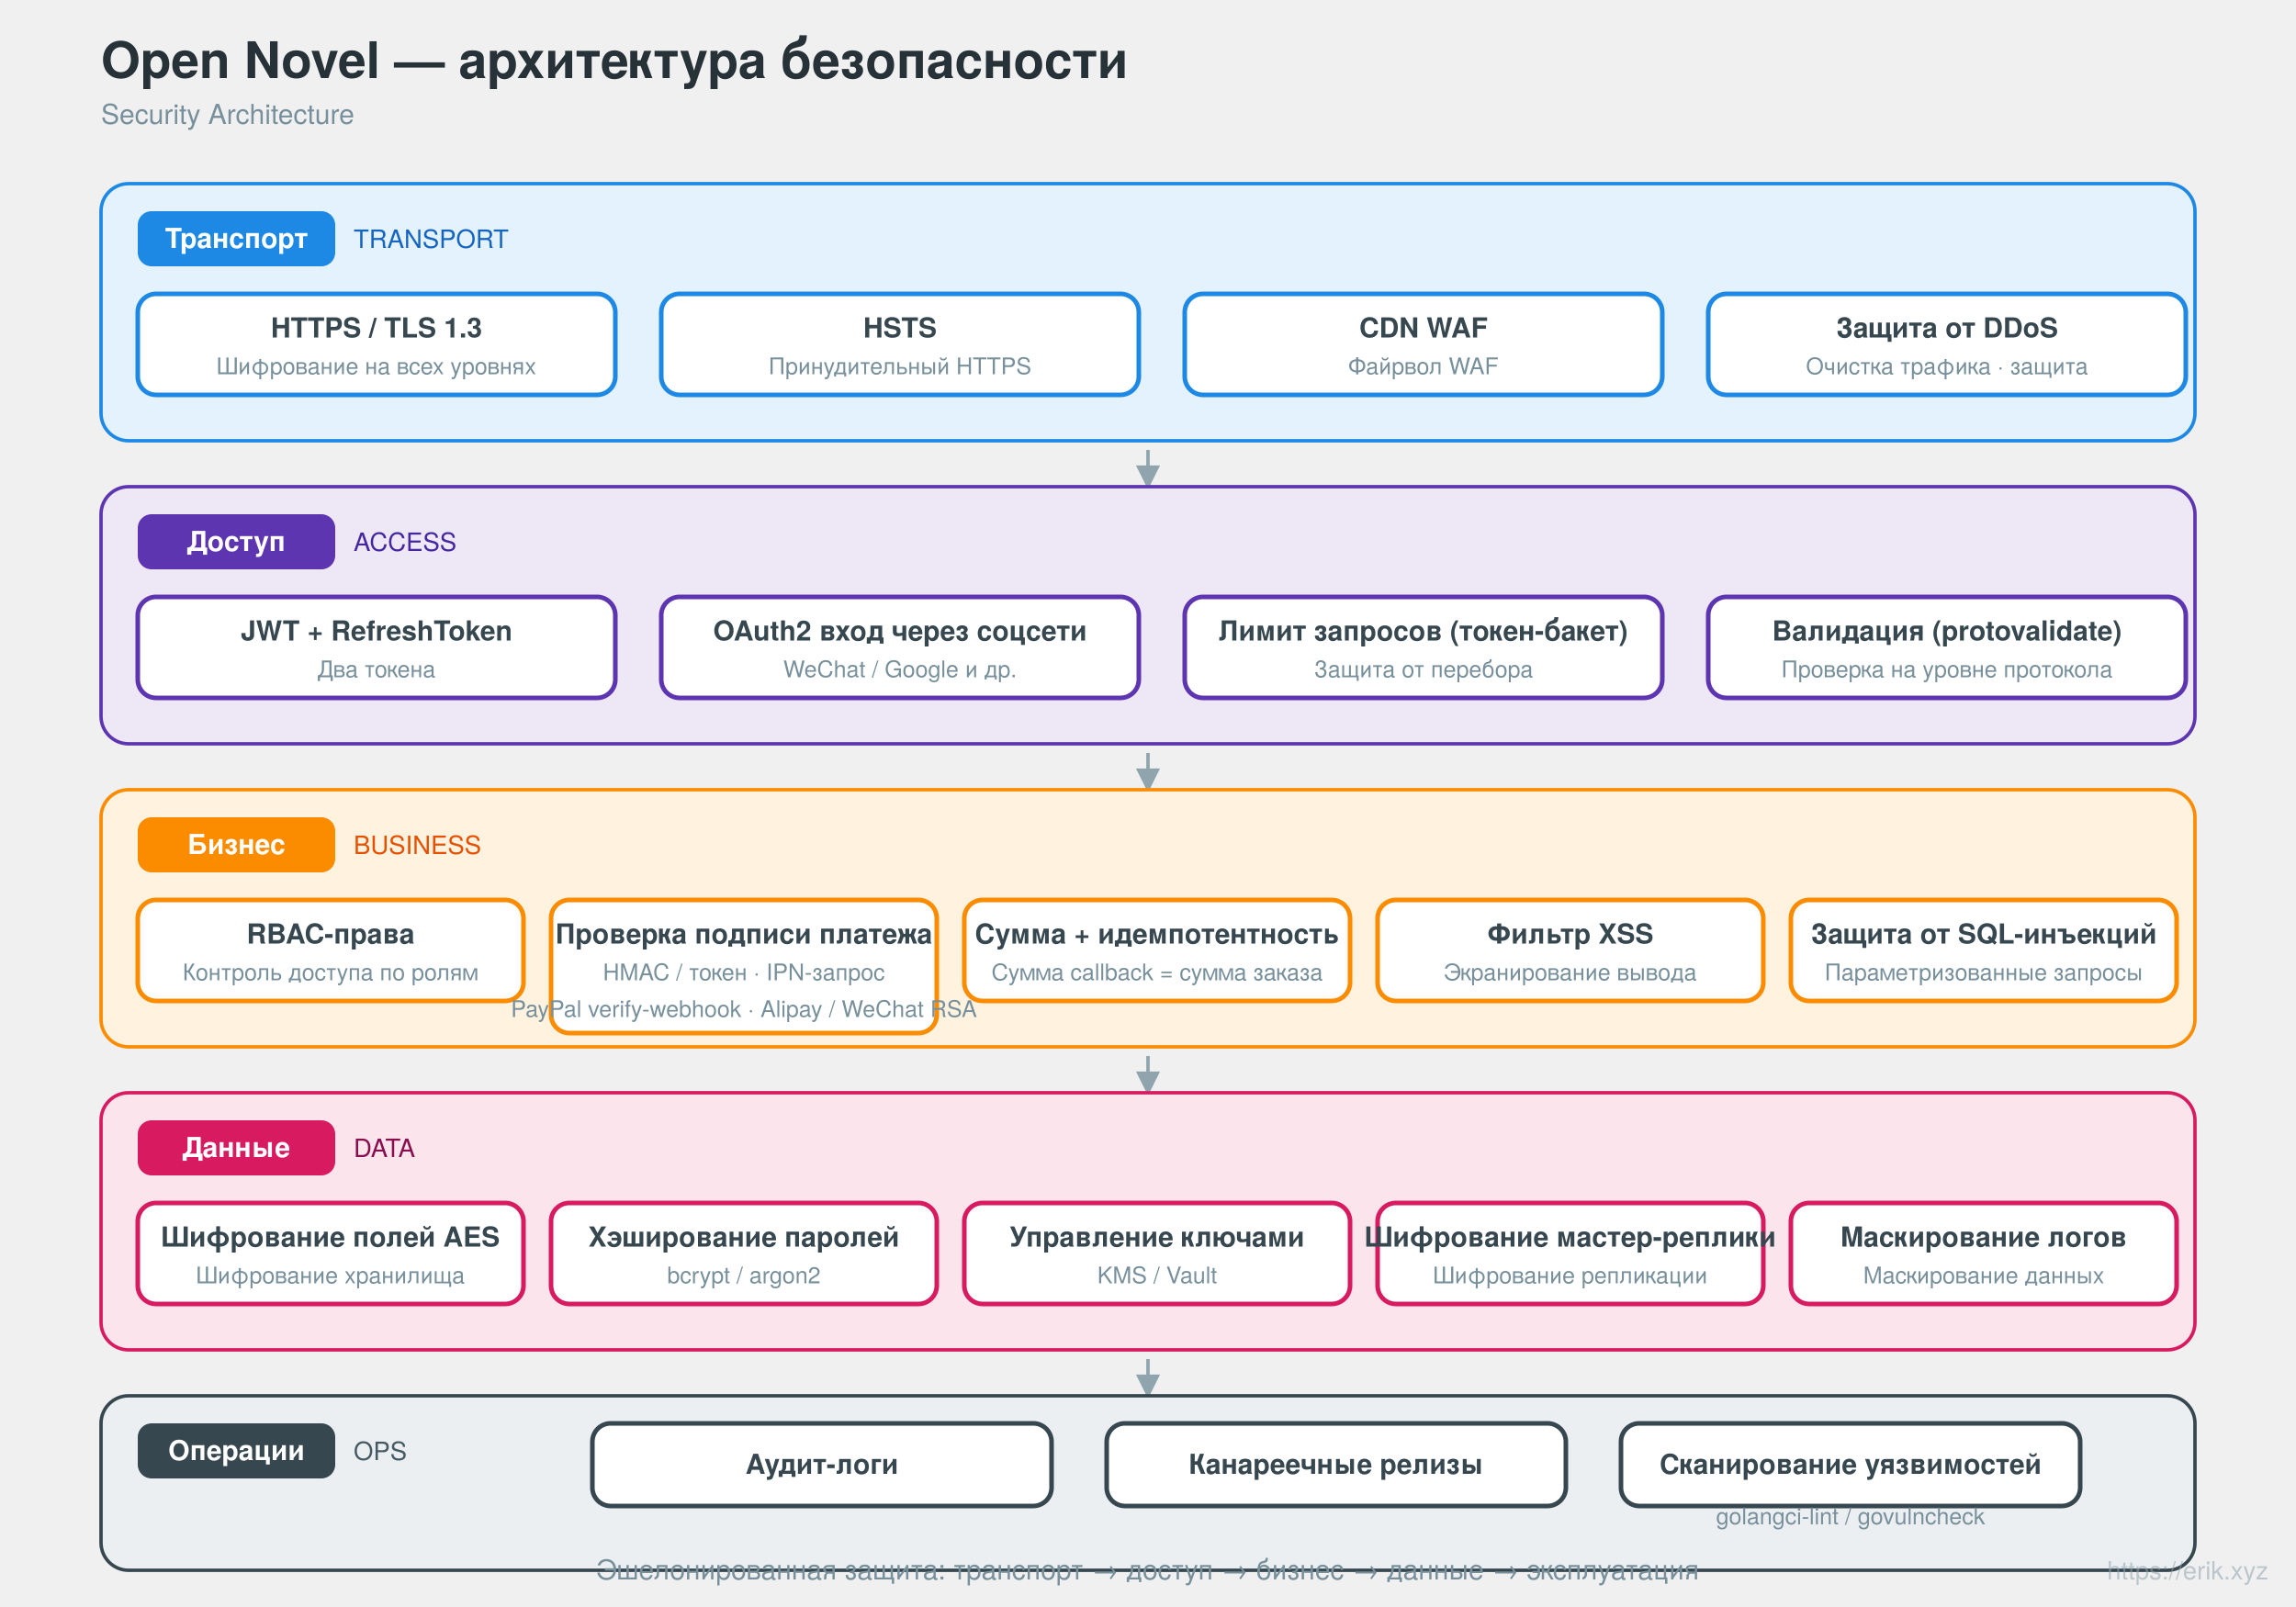
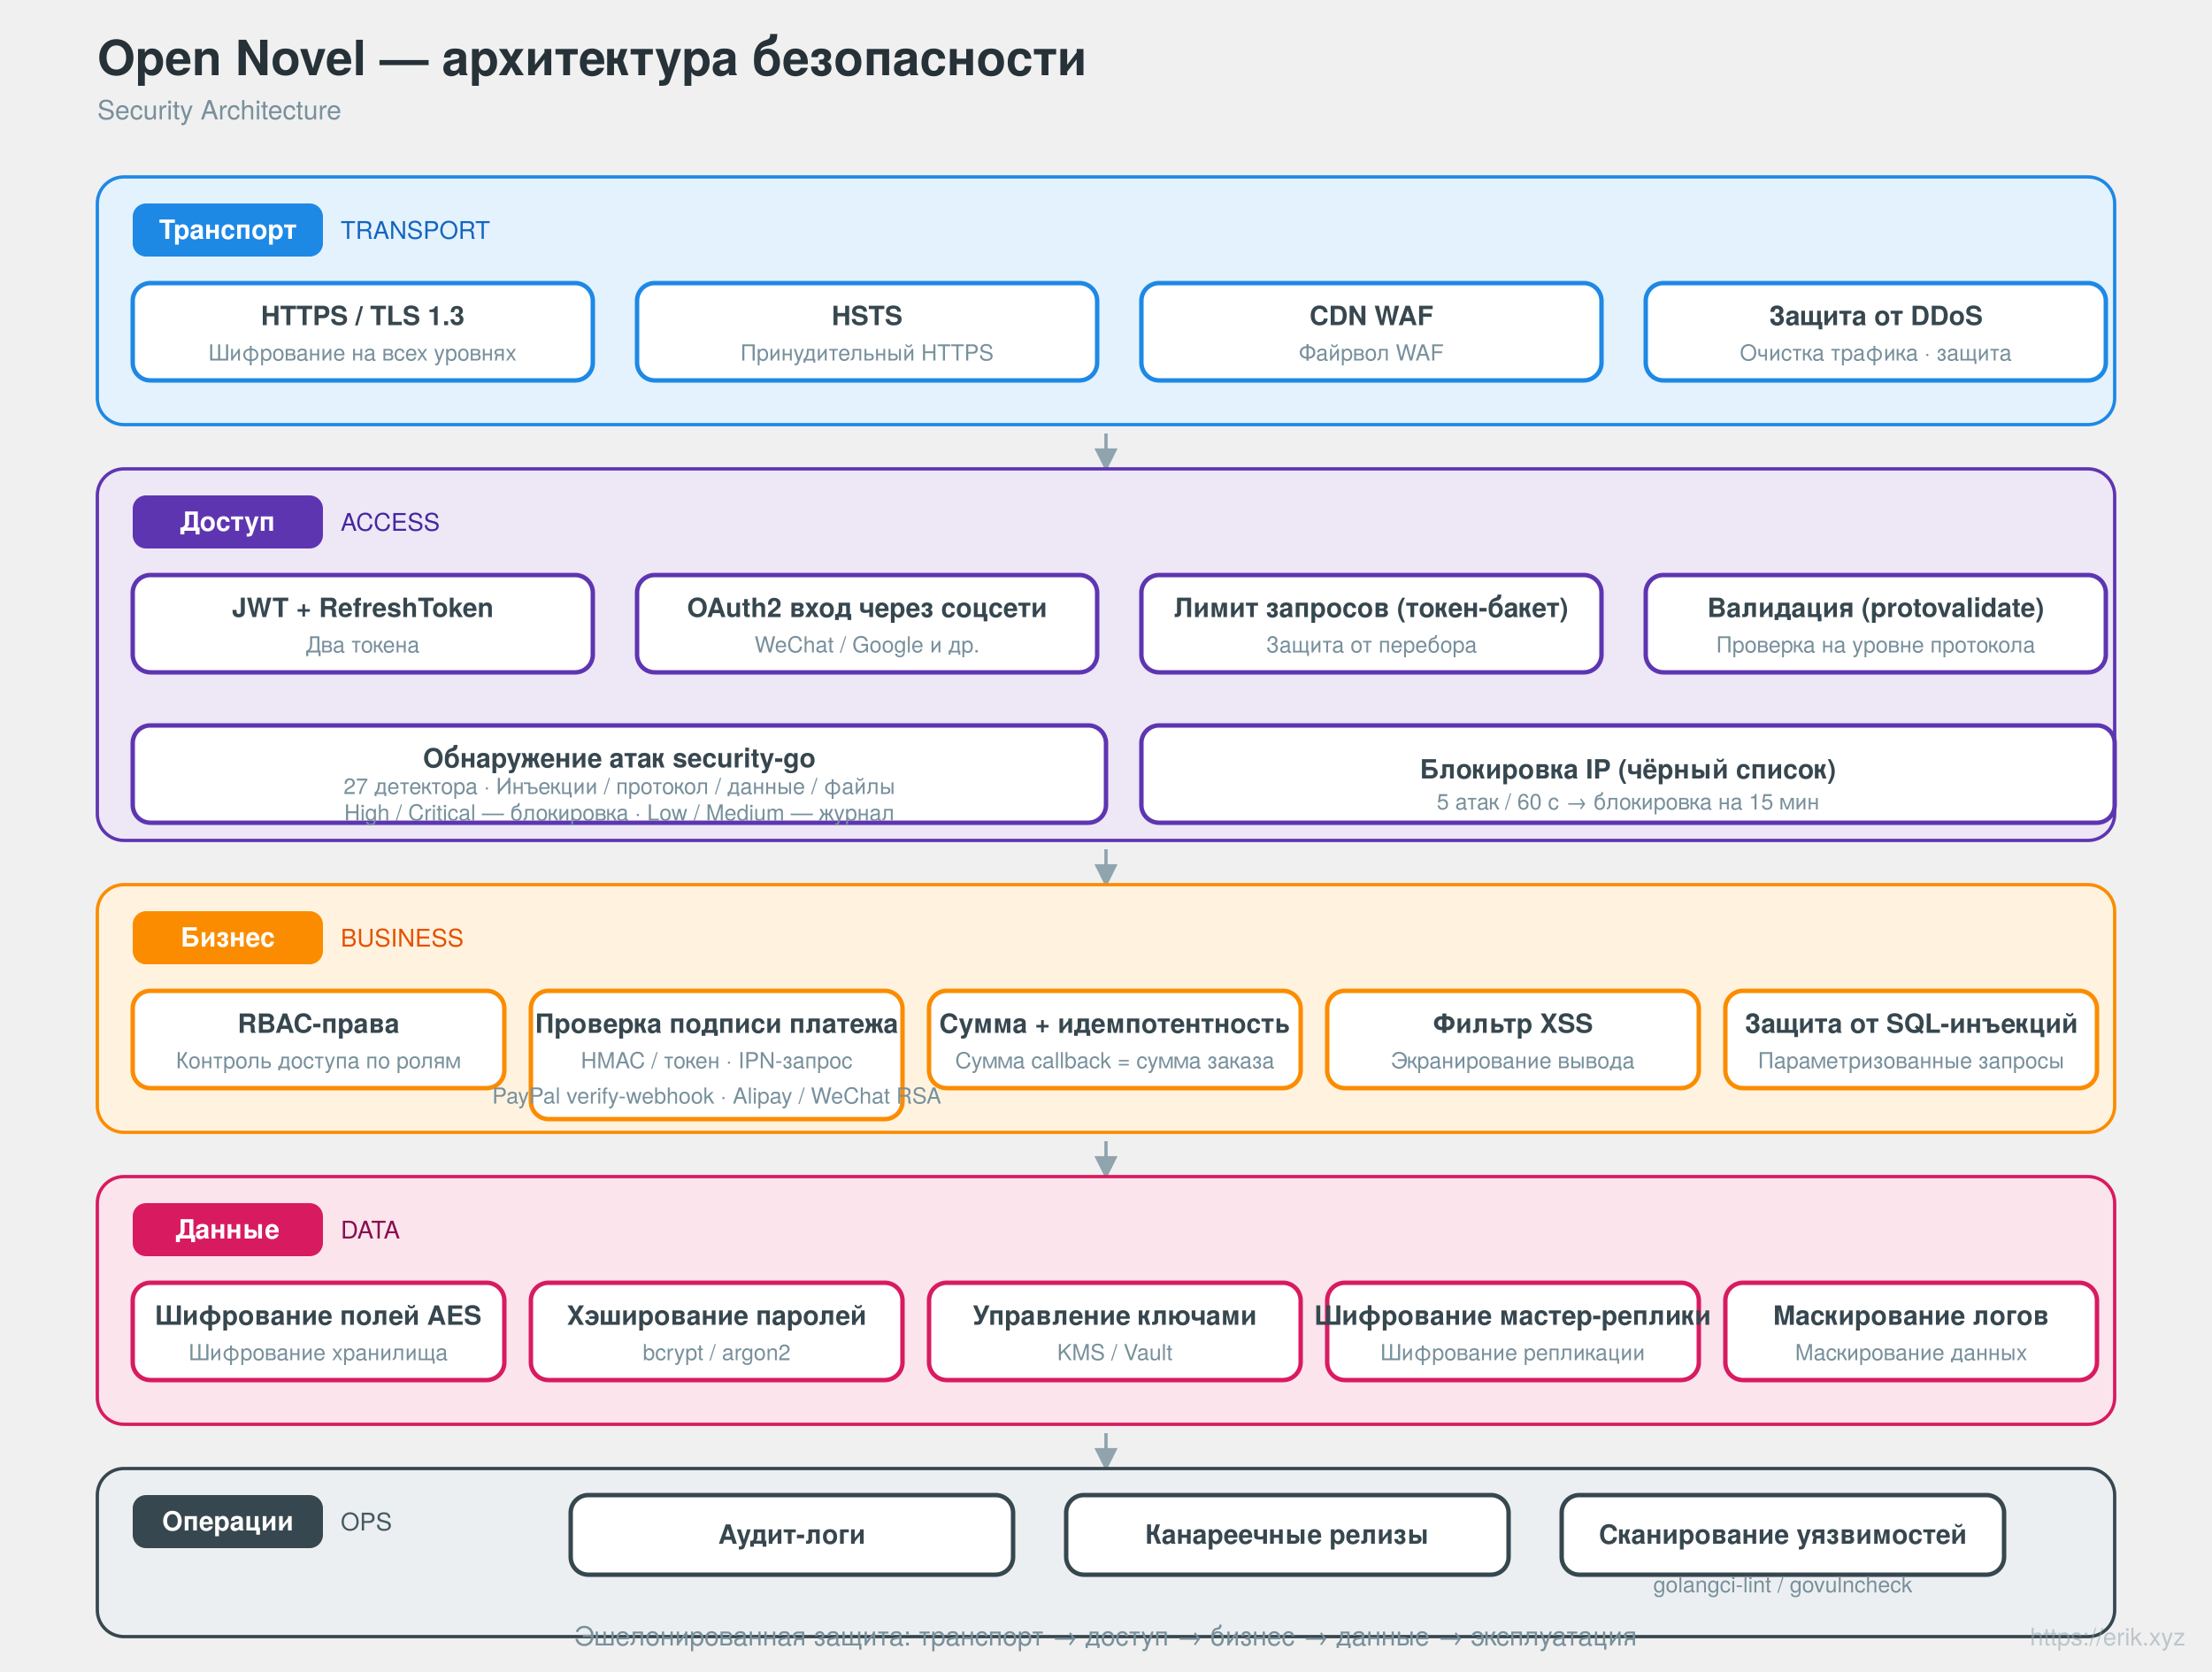
- <svg xmlns="http://www.w3.org/2000/svg" width="1000" height="700" viewBox="0 0 1000 700" font-family="'PingFang SC','Microsoft YaHei','Helvetica Neue',sans-serif">
+ <svg xmlns="http://www.w3.org/2000/svg" width="1000" height="756" viewBox="0 0 1000 756" font-family="'PingFang SC','Microsoft YaHei','Helvetica Neue',sans-serif">
  <defs>
    <marker id="arrow" viewBox="0 0 10 10" refX="5" refY="5" markerWidth="7" markerHeight="7" orient="auto-start-reverse">
      <path d="M 0 0 L 10 5 L 0 10 z" fill="#90a4ae" />
    </marker>
  </defs>
  <text x="44" y="34" font-size="22" font-weight="700" fill="#263238">Open Novel — архитектура безопасности</text>
  <text x="44" y="54" font-size="12" fill="#78909c">Security Architecture</text>
  <g>
    <rect x="44" y="80" width="912" height="112" rx="12" fill="#e3f2fd" stroke="#1e88e5" stroke-width="1.5" />
    <rect x="60" y="92" width="86" height="24" rx="6" fill="#1e88e5" />
    <text x="103" y="108" font-size="12" font-weight="600" fill="#ffffff" text-anchor="middle">Транспорт</text>
    <text x="154" y="108" font-size="11" fill="#1565c0">TRANSPORT</text>
    <g>
      <rect x="60" y="128" width="208" height="44" rx="8" fill="#ffffff" stroke="#1e88e5" stroke-width="2" />
      <text x="164" y="147" font-size="12" font-weight="600" fill="#37474f" text-anchor="middle">HTTPS / TLS 1.3</text>
      <text x="164" y="163" font-size="10" fill="#78909c" text-anchor="middle">Шифрование на всех уровнях</text>
    </g>
    <g>
      <rect x="288" y="128" width="208" height="44" rx="8" fill="#ffffff" stroke="#1e88e5" stroke-width="2" />
      <text x="392" y="147" font-size="12" font-weight="600" fill="#37474f" text-anchor="middle">HSTS</text>
      <text x="392" y="163" font-size="10" fill="#78909c" text-anchor="middle">Принудительный HTTPS</text>
    </g>
    <g>
      <rect x="516" y="128" width="208" height="44" rx="8" fill="#ffffff" stroke="#1e88e5" stroke-width="2" />
      <text x="620" y="147" font-size="12" font-weight="600" fill="#37474f" text-anchor="middle">CDN WAF</text>
      <text x="620" y="163" font-size="10" fill="#78909c" text-anchor="middle">Файрвол WAF</text>
    </g>
    <g>
      <rect x="744" y="128" width="208" height="44" rx="8" fill="#ffffff" stroke="#1e88e5" stroke-width="2" />
      <text x="848" y="147" font-size="12" font-weight="600" fill="#37474f" text-anchor="middle">Защита от DDoS</text>
      <text x="848" y="163" font-size="10" fill="#78909c" text-anchor="middle">Очистка трафика · защита</text>
    </g>
  </g>
  <line x1="500" y1="196" x2="500" y2="208" stroke="#90a4ae" stroke-width="1.5" marker-end="url(#arrow)" />
  <g>
-     <rect x="44" y="212" width="912" height="112" rx="12" fill="#ede7f6" stroke="#5e35b1" stroke-width="1.5" />
+     <rect x="44" y="212" width="912" height="168" rx="12" fill="#ede7f6" stroke="#5e35b1" stroke-width="1.5" />
    <rect x="60" y="224" width="86" height="24" rx="6" fill="#5e35b1" />
    <text x="103" y="240" font-size="12" font-weight="600" fill="#ffffff" text-anchor="middle">Доступ</text>
    <text x="154" y="240" font-size="11" fill="#4527a0">ACCESS</text>
    <g>
      <rect x="60" y="260" width="208" height="44" rx="8" fill="#ffffff" stroke="#5e35b1" stroke-width="2" />
      <text x="164" y="279" font-size="12" font-weight="600" fill="#37474f" text-anchor="middle">JWT + RefreshToken</text>
      <text x="164" y="295" font-size="10" fill="#78909c" text-anchor="middle">Два токена</text>
    </g>
    <g>
      <rect x="288" y="260" width="208" height="44" rx="8" fill="#ffffff" stroke="#5e35b1" stroke-width="2" />
      <text x="392" y="279" font-size="12" font-weight="600" fill="#37474f" text-anchor="middle">OAuth2 вход через соцсети</text>
      <text x="392" y="295" font-size="10" fill="#78909c" text-anchor="middle">WeChat / Google и др.</text>
    </g>
    <g>
      <rect x="516" y="260" width="208" height="44" rx="8" fill="#ffffff" stroke="#5e35b1" stroke-width="2" />
      <text x="620" y="279" font-size="12" font-weight="600" fill="#37474f" text-anchor="middle">Лимит запросов (токен-бакет)</text>
      <text x="620" y="295" font-size="10" fill="#78909c" text-anchor="middle">Защита от перебора</text>
    </g>
    <g>
      <rect x="744" y="260" width="208" height="44" rx="8" fill="#ffffff" stroke="#5e35b1" stroke-width="2" />
      <text x="848" y="279" font-size="12" font-weight="600" fill="#37474f" text-anchor="middle">Валидация (protovalidate)</text>
      <text x="848" y="295" font-size="10" fill="#78909c" text-anchor="middle">Проверка на уровне протокола</text>
    </g>
-   </g>
-   <line x1="500" y1="328" x2="500" y2="340" stroke="#90a4ae" stroke-width="1.5" marker-end="url(#arrow)" />
-   <g>
-     <rect x="44" y="344" width="912" height="112" rx="12" fill="#fff3e0" stroke="#fb8c00" stroke-width="1.5" />
-     <rect x="60" y="356" width="86" height="24" rx="6" fill="#fb8c00" />
-     <text x="103" y="372" font-size="12" font-weight="600" fill="#ffffff" text-anchor="middle">Бизнес</text>
-     <text x="154" y="372" font-size="11" fill="#e65100">BUSINESS</text>
    <g>
-       <rect x="60" y="392" width="168" height="44" rx="8" fill="#ffffff" stroke="#fb8c00" stroke-width="2" />
-       <text x="144" y="411" font-size="12" font-weight="600" fill="#37474f" text-anchor="middle">RBAC-права</text>
-       <text x="144" y="427" font-size="10" fill="#78909c" text-anchor="middle">Контроль доступа по ролям</text>
+       <rect x="60" y="328" width="440" height="44" rx="8" fill="#ffffff" stroke="#5e35b1" stroke-width="2" />
+       <text x="280" y="347" font-size="12" font-weight="600" fill="#37474f" text-anchor="middle">Обнаружение атак security-go</text>
+       <text x="280" y="359" font-size="10" fill="#78909c" text-anchor="middle">27 детектора · Инъекции / протокол / данные / файлы</text>
+       <text x="280" y="371" font-size="10" fill="#78909c" text-anchor="middle">High / Critical — блокировка · Low / Medium — журнал</text>
    </g>
    <g>
-       <rect x="240" y="392" width="168" height="58" rx="8" fill="#ffffff" stroke="#fb8c00" stroke-width="2" />
-       <text x="324" y="411" font-size="12" font-weight="600" fill="#37474f" text-anchor="middle">Проверка подписи платежа</text>
-       <text x="324" y="427" font-size="10" fill="#78909c" text-anchor="middle">HMAC / токен · IPN-запрос</text>
-       <text x="324" y="443" font-size="10" fill="#78909c" text-anchor="middle">PayPal verify-webhook · Alipay / WeChat RSA</text>
+       <rect x="516" y="328" width="440" height="44" rx="8" fill="#ffffff" stroke="#5e35b1" stroke-width="2" />
+       <text x="736" y="352" font-size="12" font-weight="600" fill="#37474f" text-anchor="middle">Блокировка IP (чёрный список)</text>
+       <text x="736" y="366" font-size="10" fill="#78909c" text-anchor="middle">5 атак / 60 с → блокировка на 15 мин</text>
+     </g>
+   </g>
+   <line x1="500" y1="384" x2="500" y2="396" stroke="#90a4ae" stroke-width="1.5" marker-end="url(#arrow)" />
+   <g>
+     <rect x="44" y="400" width="912" height="112" rx="12" fill="#fff3e0" stroke="#fb8c00" stroke-width="1.5" />
+     <rect x="60" y="412" width="86" height="24" rx="6" fill="#fb8c00" />
+     <text x="103" y="428" font-size="12" font-weight="600" fill="#ffffff" text-anchor="middle">Бизнес</text>
+     <text x="154" y="428" font-size="11" fill="#e65100">BUSINESS</text>
+     <g>
+       <rect x="60" y="448" width="168" height="44" rx="8" fill="#ffffff" stroke="#fb8c00" stroke-width="2" />
+       <text x="144" y="467" font-size="12" font-weight="600" fill="#37474f" text-anchor="middle">RBAC-права</text>
+       <text x="144" y="483" font-size="10" fill="#78909c" text-anchor="middle">Контроль доступа по ролям</text>
    </g>
    <g>
-       <rect x="420" y="392" width="168" height="44" rx="8" fill="#ffffff" stroke="#fb8c00" stroke-width="2" />
-       <text x="504" y="411" font-size="12" font-weight="600" fill="#37474f" text-anchor="middle">Сумма + идемпотентность</text>
-       <text x="504" y="427" font-size="10" fill="#78909c" text-anchor="middle">Сумма callback = сумма заказа</text>
+       <rect x="240" y="448" width="168" height="58" rx="8" fill="#ffffff" stroke="#fb8c00" stroke-width="2" />
+       <text x="324" y="467" font-size="12" font-weight="600" fill="#37474f" text-anchor="middle">Проверка подписи платежа</text>
+       <text x="324" y="483" font-size="10" fill="#78909c" text-anchor="middle">HMAC / токен · IPN-запрос</text>
+       <text x="324" y="499" font-size="10" fill="#78909c" text-anchor="middle">PayPal verify-webhook · Alipay / WeChat RSA</text>
    </g>
    <g>
-       <rect x="600" y="392" width="168" height="44" rx="8" fill="#ffffff" stroke="#fb8c00" stroke-width="2" />
-       <text x="684" y="411" font-size="12" font-weight="600" fill="#37474f" text-anchor="middle">Фильтр XSS</text>
-       <text x="684" y="427" font-size="10" fill="#78909c" text-anchor="middle">Экранирование вывода</text>
+       <rect x="420" y="448" width="168" height="44" rx="8" fill="#ffffff" stroke="#fb8c00" stroke-width="2" />
+       <text x="504" y="467" font-size="12" font-weight="600" fill="#37474f" text-anchor="middle">Сумма + идемпотентность</text>
+       <text x="504" y="483" font-size="10" fill="#78909c" text-anchor="middle">Сумма callback = сумма заказа</text>
    </g>
    <g>
-       <rect x="780" y="392" width="168" height="44" rx="8" fill="#ffffff" stroke="#fb8c00" stroke-width="2" />
-       <text x="864" y="411" font-size="12" font-weight="600" fill="#37474f" text-anchor="middle">Защита от SQL-инъекций</text>
-       <text x="864" y="427" font-size="10" fill="#78909c" text-anchor="middle">Параметризованные запросы</text>
+       <rect x="600" y="448" width="168" height="44" rx="8" fill="#ffffff" stroke="#fb8c00" stroke-width="2" />
+       <text x="684" y="467" font-size="12" font-weight="600" fill="#37474f" text-anchor="middle">Фильтр XSS</text>
+       <text x="684" y="483" font-size="10" fill="#78909c" text-anchor="middle">Экранирование вывода</text>
+     </g>
+     <g>
+       <rect x="780" y="448" width="168" height="44" rx="8" fill="#ffffff" stroke="#fb8c00" stroke-width="2" />
+       <text x="864" y="467" font-size="12" font-weight="600" fill="#37474f" text-anchor="middle">Защита от SQL-инъекций</text>
+       <text x="864" y="483" font-size="10" fill="#78909c" text-anchor="middle">Параметризованные запросы</text>
    </g>
  </g>
-   <line x1="500" y1="460" x2="500" y2="472" stroke="#90a4ae" stroke-width="1.5" marker-end="url(#arrow)" />
+   <line x1="500" y1="516" x2="500" y2="528" stroke="#90a4ae" stroke-width="1.5" marker-end="url(#arrow)" />
  <g>
-     <rect x="44" y="476" width="912" height="112" rx="12" fill="#fce4ec" stroke="#d81b60" stroke-width="1.5" />
-     <rect x="60" y="488" width="86" height="24" rx="6" fill="#d81b60" />
-     <text x="103" y="504" font-size="12" font-weight="600" fill="#ffffff" text-anchor="middle">Данные</text>
-     <text x="154" y="504" font-size="11" fill="#880e4f">DATA</text>
+     <rect x="44" y="532" width="912" height="112" rx="12" fill="#fce4ec" stroke="#d81b60" stroke-width="1.5" />
+     <rect x="60" y="544" width="86" height="24" rx="6" fill="#d81b60" />
+     <text x="103" y="560" font-size="12" font-weight="600" fill="#ffffff" text-anchor="middle">Данные</text>
+     <text x="154" y="560" font-size="11" fill="#880e4f">DATA</text>
    <g>
-       <rect x="60" y="524" width="168" height="44" rx="8" fill="#ffffff" stroke="#d81b60" stroke-width="2" />
-       <text x="144" y="543" font-size="12" font-weight="600" fill="#37474f" text-anchor="middle">Шифрование полей AES</text>
-       <text x="144" y="559" font-size="10" fill="#78909c" text-anchor="middle">Шифрование хранилища</text>
+       <rect x="60" y="580" width="168" height="44" rx="8" fill="#ffffff" stroke="#d81b60" stroke-width="2" />
+       <text x="144" y="599" font-size="12" font-weight="600" fill="#37474f" text-anchor="middle">Шифрование полей AES</text>
+       <text x="144" y="615" font-size="10" fill="#78909c" text-anchor="middle">Шифрование хранилища</text>
    </g>
    <g>
-       <rect x="240" y="524" width="168" height="44" rx="8" fill="#ffffff" stroke="#d81b60" stroke-width="2" />
-       <text x="324" y="543" font-size="12" font-weight="600" fill="#37474f" text-anchor="middle">Хэширование паролей</text>
-       <text x="324" y="559" font-size="10" fill="#78909c" text-anchor="middle">bcrypt / argon2</text>
+       <rect x="240" y="580" width="168" height="44" rx="8" fill="#ffffff" stroke="#d81b60" stroke-width="2" />
+       <text x="324" y="599" font-size="12" font-weight="600" fill="#37474f" text-anchor="middle">Хэширование паролей</text>
+       <text x="324" y="615" font-size="10" fill="#78909c" text-anchor="middle">bcrypt / argon2</text>
    </g>
    <g>
-       <rect x="420" y="524" width="168" height="44" rx="8" fill="#ffffff" stroke="#d81b60" stroke-width="2" />
-       <text x="504" y="543" font-size="12" font-weight="600" fill="#37474f" text-anchor="middle">Управление ключами</text>
-       <text x="504" y="559" font-size="10" fill="#78909c" text-anchor="middle">KMS / Vault</text>
+       <rect x="420" y="580" width="168" height="44" rx="8" fill="#ffffff" stroke="#d81b60" stroke-width="2" />
+       <text x="504" y="599" font-size="12" font-weight="600" fill="#37474f" text-anchor="middle">Управление ключами</text>
+       <text x="504" y="615" font-size="10" fill="#78909c" text-anchor="middle">KMS / Vault</text>
    </g>
    <g>
-       <rect x="600" y="524" width="168" height="44" rx="8" fill="#ffffff" stroke="#d81b60" stroke-width="2" />
-       <text x="684" y="543" font-size="12" font-weight="600" fill="#37474f" text-anchor="middle">Шифрование мастер-реплики</text>
-       <text x="684" y="559" font-size="10" fill="#78909c" text-anchor="middle">Шифрование репликации</text>
+       <rect x="600" y="580" width="168" height="44" rx="8" fill="#ffffff" stroke="#d81b60" stroke-width="2" />
+       <text x="684" y="599" font-size="12" font-weight="600" fill="#37474f" text-anchor="middle">Шифрование мастер-реплики</text>
+       <text x="684" y="615" font-size="10" fill="#78909c" text-anchor="middle">Шифрование репликации</text>
    </g>
    <g>
-       <rect x="780" y="524" width="168" height="44" rx="8" fill="#ffffff" stroke="#d81b60" stroke-width="2" />
-       <text x="864" y="543" font-size="12" font-weight="600" fill="#37474f" text-anchor="middle">Маскирование логов</text>
-       <text x="864" y="559" font-size="10" fill="#78909c" text-anchor="middle">Маскирование данных</text>
+       <rect x="780" y="580" width="168" height="44" rx="8" fill="#ffffff" stroke="#d81b60" stroke-width="2" />
+       <text x="864" y="599" font-size="12" font-weight="600" fill="#37474f" text-anchor="middle">Маскирование логов</text>
+       <text x="864" y="615" font-size="10" fill="#78909c" text-anchor="middle">Маскирование данных</text>
    </g>
  </g>
-   <line x1="500" y1="592" x2="500" y2="604" stroke="#90a4ae" stroke-width="1.5" marker-end="url(#arrow)" />
+   <line x1="500" y1="648" x2="500" y2="660" stroke="#90a4ae" stroke-width="1.5" marker-end="url(#arrow)" />
  <g>
-     <rect x="44" y="608" width="912" height="76" rx="12" fill="#eceff1" stroke="#37474f" stroke-width="1.5" />
-     <rect x="60" y="620" width="86" height="24" rx="6" fill="#37474f" />
-     <text x="103" y="636" font-size="12" font-weight="600" fill="#ffffff" text-anchor="middle">Операции</text>
-     <text x="154" y="636" font-size="11" fill="#455a64">OPS</text>
+     <rect x="44" y="664" width="912" height="76" rx="12" fill="#eceff1" stroke="#37474f" stroke-width="1.5" />
+     <rect x="60" y="676" width="86" height="24" rx="6" fill="#37474f" />
+     <text x="103" y="692" font-size="12" font-weight="600" fill="#ffffff" text-anchor="middle">Операции</text>
+     <text x="154" y="692" font-size="11" fill="#455a64">OPS</text>
    <g>
-       <rect x="258" y="620" width="200" height="36" rx="8" fill="#ffffff" stroke="#37474f" stroke-width="2" />
-       <text x="358" y="642" font-size="12" font-weight="600" fill="#37474f" text-anchor="middle">Аудит-логи</text>
+       <rect x="258" y="676" width="200" height="36" rx="8" fill="#ffffff" stroke="#37474f" stroke-width="2" />
+       <text x="358" y="698" font-size="12" font-weight="600" fill="#37474f" text-anchor="middle">Аудит-логи</text>
    </g>
    <g>
-       <rect x="482" y="620" width="200" height="36" rx="8" fill="#ffffff" stroke="#37474f" stroke-width="2" />
-       <text x="582" y="642" font-size="12" font-weight="600" fill="#37474f" text-anchor="middle">Канареечные релизы</text>
+       <rect x="482" y="676" width="200" height="36" rx="8" fill="#ffffff" stroke="#37474f" stroke-width="2" />
+       <text x="582" y="698" font-size="12" font-weight="600" fill="#37474f" text-anchor="middle">Канареечные релизы</text>
    </g>
    <g>
-       <rect x="706" y="620" width="200" height="36" rx="8" fill="#ffffff" stroke="#37474f" stroke-width="2" />
-       <text x="806" y="642" font-size="12" font-weight="600" fill="#37474f" text-anchor="middle">Сканирование уязвимостей</text>
+       <rect x="706" y="676" width="200" height="36" rx="8" fill="#ffffff" stroke="#37474f" stroke-width="2" />
+       <text x="806" y="698" font-size="12" font-weight="600" fill="#37474f" text-anchor="middle">Сканирование уязвимостей</text>
    </g>
-     <text x="806" y="664" font-size="10" fill="#78909c" text-anchor="middle">golangci-lint / govulncheck</text>
+     <text x="806" y="720" font-size="10" fill="#78909c" text-anchor="middle">golangci-lint / govulncheck</text>
  </g>
-   <text x="500" y="688" font-size="12" fill="#78909c" text-anchor="middle">Эшелонированная защита: транспорт → доступ → бизнес → данные → эксплуатация</text>
-   <text x="988" y="688" font-size="11" fill="#90a4ae" opacity="0.55" text-anchor="end">https://erik.xyz</text>
+   <text x="500" y="744" font-size="12" fill="#78909c" text-anchor="middle">Эшелонированная защита: транспорт → доступ → бизнес → данные → эксплуатация</text>
+   <text x="988" y="744" font-size="11" fill="#90a4ae" opacity="0.55" text-anchor="end">https://erik.xyz</text>
</svg>
